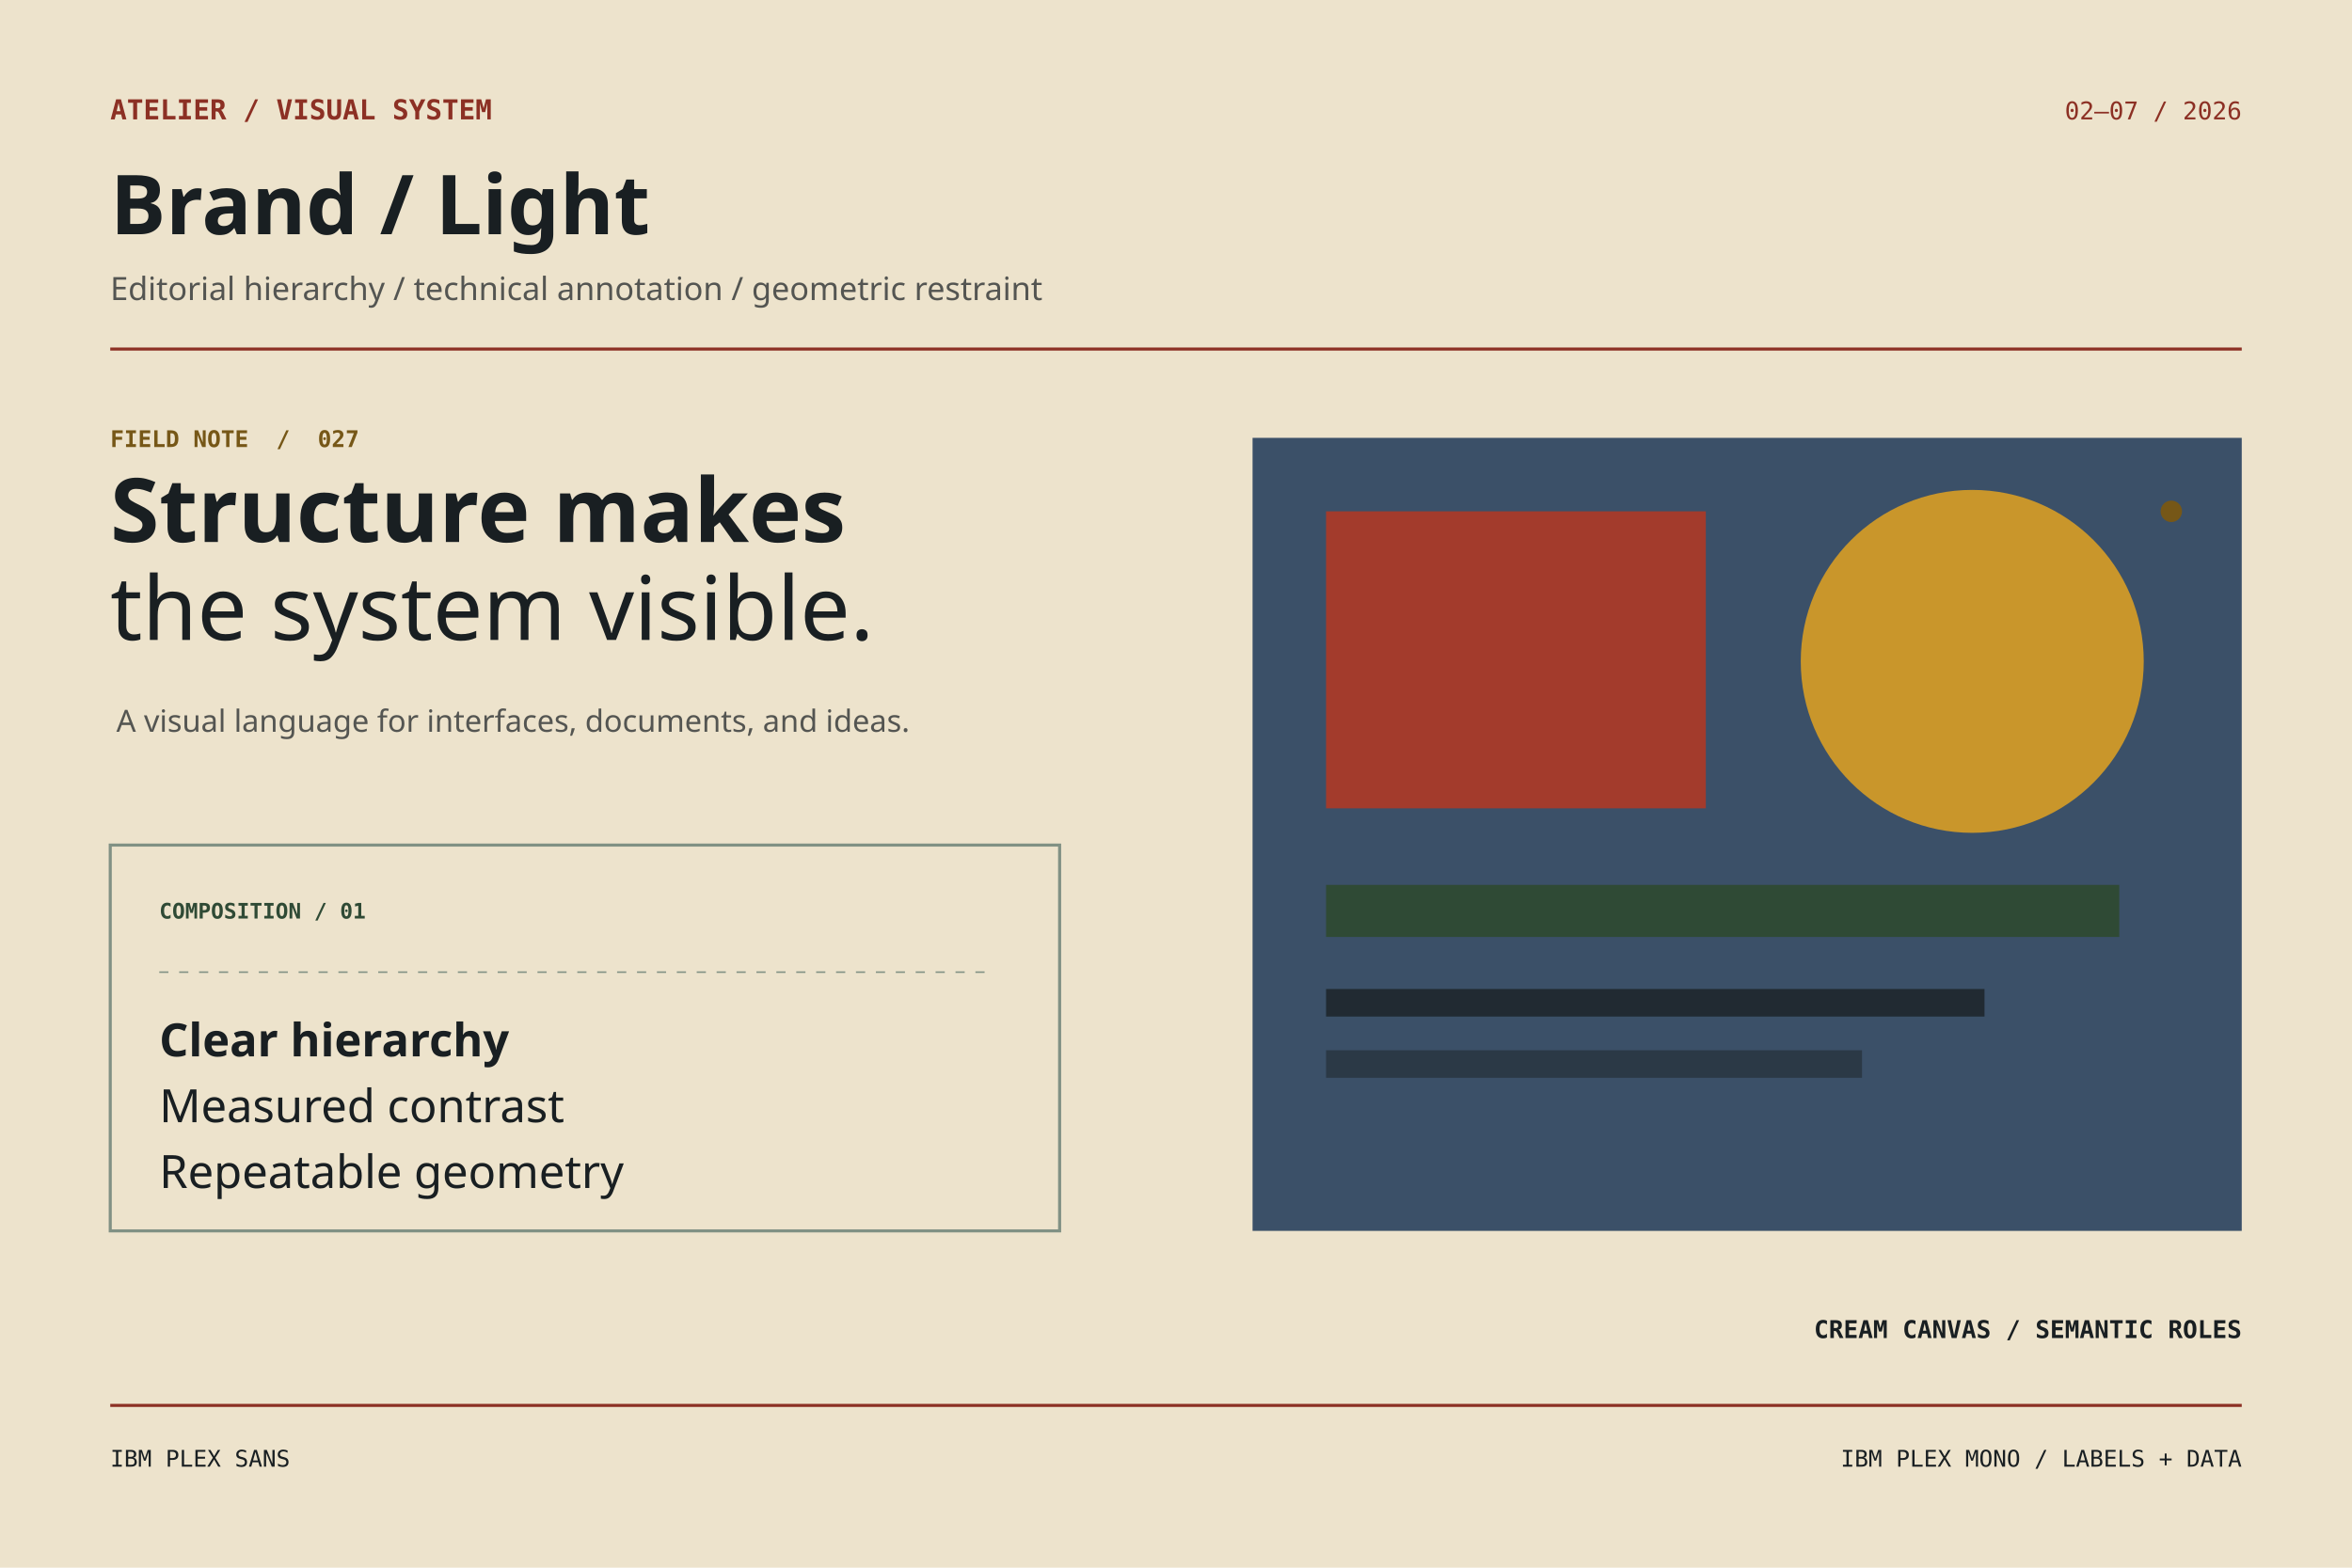
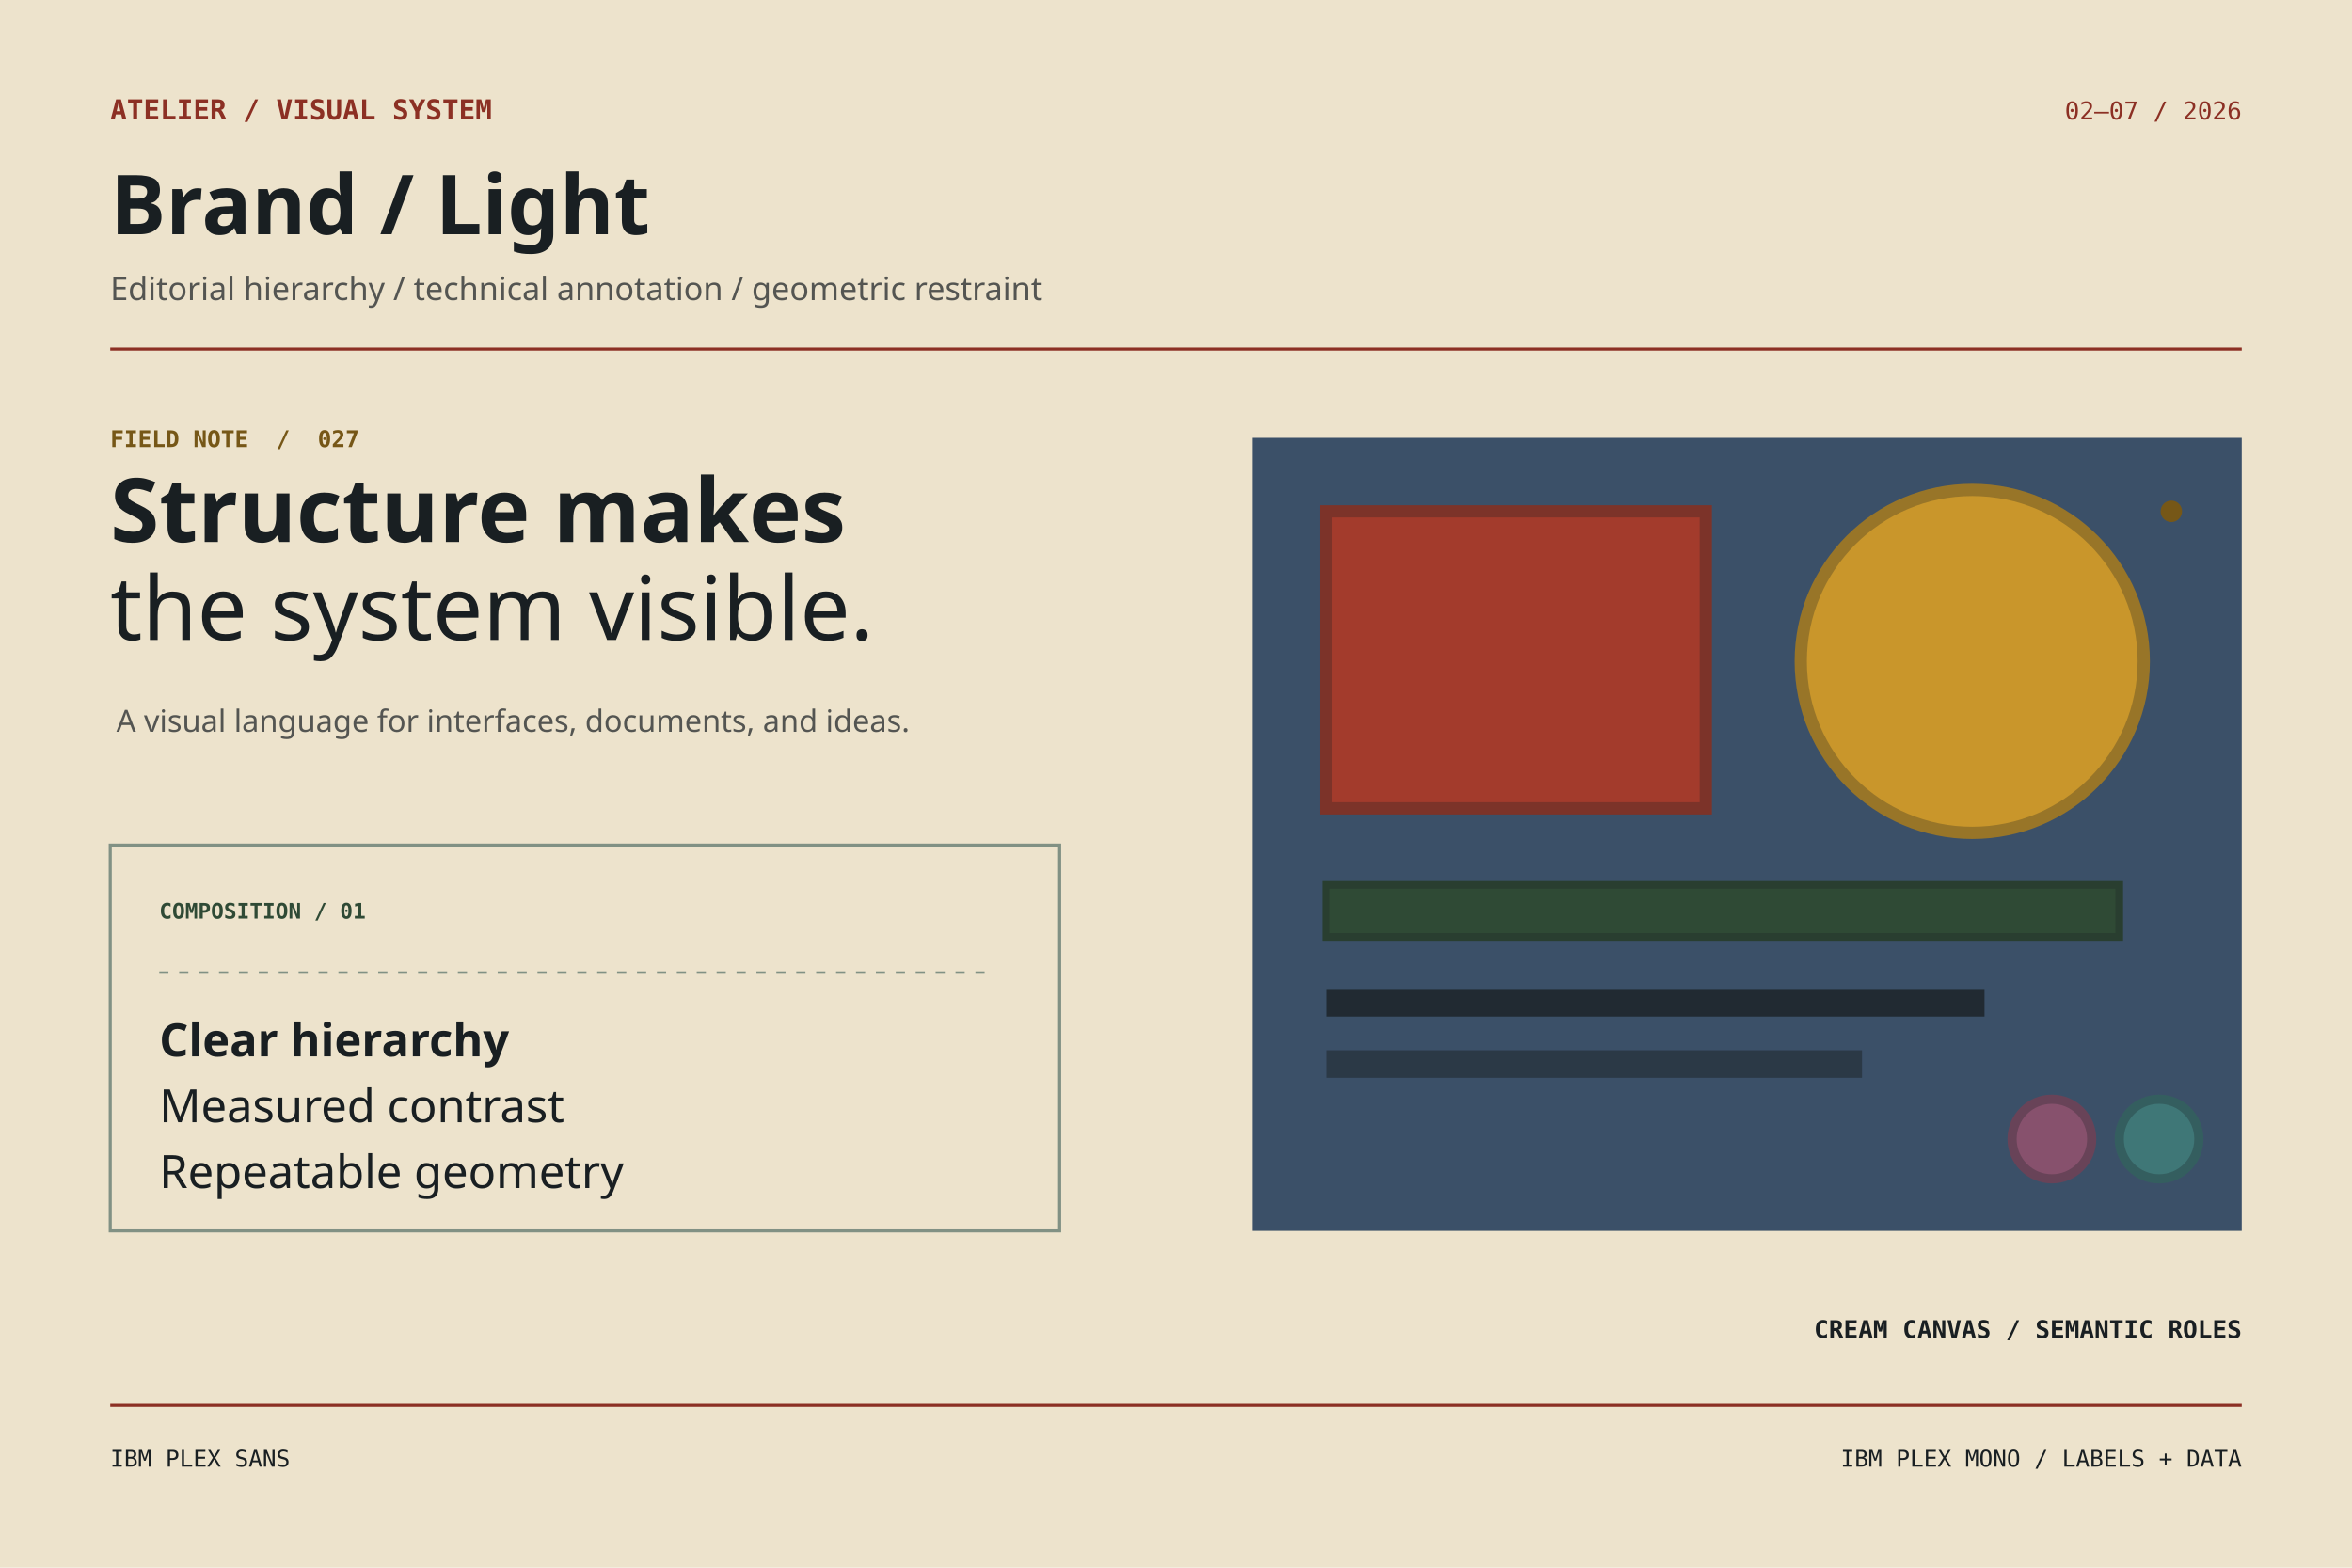
<svg xmlns="http://www.w3.org/2000/svg" width="1536" height="1024" viewBox="0 0 1536 1024" role="img" aria-labelledby="title desc">
  <rect x="0" y="0" width="1536" height="1024" rx="0" fill="#EDE3CC" stroke="none" stroke-width="0" opacity="1" />
  <text x="72" y="78" fill="#8C3024" font-family="IBM Plex Mono, monospace" font-size="18" font-weight="600" text-anchor="start" opacity="1" xml:space="preserve">ATELIER / VISUAL SYSTEM</text>
  <text x="72" y="153" fill="#191F22" font-family="IBM Plex Sans, sans-serif" font-size="54" font-weight="600" text-anchor="start" opacity="1" xml:space="preserve">Brand / Light</text>
  <text x="72" y="196" fill="#191F22" font-family="IBM Plex Sans, sans-serif" font-size="21" font-weight="400" text-anchor="start" opacity="0.72" xml:space="preserve">Editorial hierarchy / technical annotation / geometric restraint</text>
  <line x1="72" y1="228" x2="1464" y2="228" stroke="#8C3024" stroke-width="2" />
  <text x="1464" y="78" fill="#8C3024" font-family="IBM Plex Mono, monospace" font-size="16" font-weight="500" text-anchor="end" opacity="1" xml:space="preserve">02—07 / 2026</text>
  <text x="72" y="292" fill="#765717" font-family="IBM Plex Mono, monospace" font-size="15" font-weight="600" text-anchor="start" opacity="1" xml:space="preserve">FIELD NOTE  /  027</text>
  <text x="72" y="354" fill="#191F22" font-family="IBM Plex Sans, sans-serif" font-size="58" font-weight="600" text-anchor="start" opacity="1" xml:space="preserve">Structure makes</text>
  <text x="72" y="418" fill="#191F22" font-family="IBM Plex Sans, sans-serif" font-size="58" font-weight="400" text-anchor="start" opacity="1" xml:space="preserve">the system visible.</text>
  <text x="76" y="478" fill="#191F22" font-family="IBM Plex Sans, sans-serif" font-size="20" font-weight="400" text-anchor="start" opacity="0.72" xml:space="preserve">A visual language for interfaces, documents, and ideas.</text>
  <rect x="72" y="552" width="620" height="252" rx="0" fill="#EDE3CC" stroke="#819184" stroke-width="2" opacity="1" />
  <text x="104" y="600" fill="#2F4A35" font-family="IBM Plex Mono, monospace" font-size="14" font-weight="600" text-anchor="start" opacity="1" xml:space="preserve">COMPOSITION / 01</text>
  <line x1="104" y1="635" x2="650" y2="635" stroke="#819184" stroke-width="1" stroke-dasharray="6 7" />
  <text x="104" y="690" fill="#191F22" font-family="IBM Plex Sans, sans-serif" font-size="30" font-weight="600" text-anchor="start" opacity="1" xml:space="preserve">Clear hierarchy</text>
  <text x="104" y="733" fill="#191F22" font-family="IBM Plex Sans, sans-serif" font-size="30" font-weight="400" text-anchor="start" opacity="1" xml:space="preserve">Measured contrast</text>
  <text x="104" y="776" fill="#191F22" font-family="IBM Plex Sans, sans-serif" font-size="30" font-weight="400" text-anchor="start" opacity="1" xml:space="preserve">Repeatable geometry</text>
  <rect x="818" y="286" width="646" height="518" rx="0" fill="#3B5068" stroke="none" stroke-width="0" opacity="1" />
-   <rect x="866" y="334" width="248" height="194" rx="0" fill="#A33B2C" stroke="none" stroke-width="0" opacity="1" />
-   <circle cx="1288" cy="432" r="112" fill="#C9962B" stroke="none" stroke-width="0" />
-   <rect x="866" y="578" width="518" height="34" rx="0" fill="#2F4A35" stroke="none" stroke-width="0" opacity="1" />
+   <rect x="866" y="334" width="248" height="194" rx="0" fill="#A33B2C" stroke="#7C3329" stroke-width="8" opacity="1" />
+   <circle cx="1288" cy="432" r="112" fill="#C9962B" stroke="#987528" stroke-width="8" />
+   <rect x="866" y="578" width="518" height="34" rx="0" fill="#2F4A35" stroke="#293E30" stroke-width="5" opacity="1" />
  <line x1="842" y1="310" x2="1440" y2="310" stroke="#3B5068" stroke-width="3" />
  <circle cx="1418" cy="334" r="7" fill="#765717" stroke="none" stroke-width="0" />
  <rect x="866" y="646" width="430" height="18" rx="0" fill="#191F22" stroke="none" stroke-width="0" opacity="0.78" />
  <rect x="866" y="686" width="350" height="18" rx="0" fill="#191F22" stroke="none" stroke-width="0" opacity="0.48" />
+   <circle cx="1340" cy="744" r="26" fill="#87516D" stroke="#684358" stroke-width="6" />
+   <circle cx="1410" cy="744" r="26" fill="#3F7777" stroke="#345E5F" stroke-width="6" />
  <text x="1464" y="874" fill="#191F22" font-family="IBM Plex Mono, monospace" font-size="16" font-weight="600" text-anchor="end" opacity="1" xml:space="preserve">CREAM CANVAS / SEMANTIC ROLES</text>
  <line x1="72" y1="918" x2="1464" y2="918" stroke="#8C3024" stroke-width="2" />
  <text x="72" y="958" fill="#191F22" font-family="IBM Plex Mono, monospace" font-size="15" font-weight="500" text-anchor="start" opacity="1" xml:space="preserve">IBM PLEX SANS</text>
  <text x="1464" y="958" fill="#191F22" font-family="IBM Plex Mono, monospace" font-size="15" font-weight="500" text-anchor="end" opacity="1" xml:space="preserve">IBM PLEX MONO / LABELS + DATA</text>
</svg>
